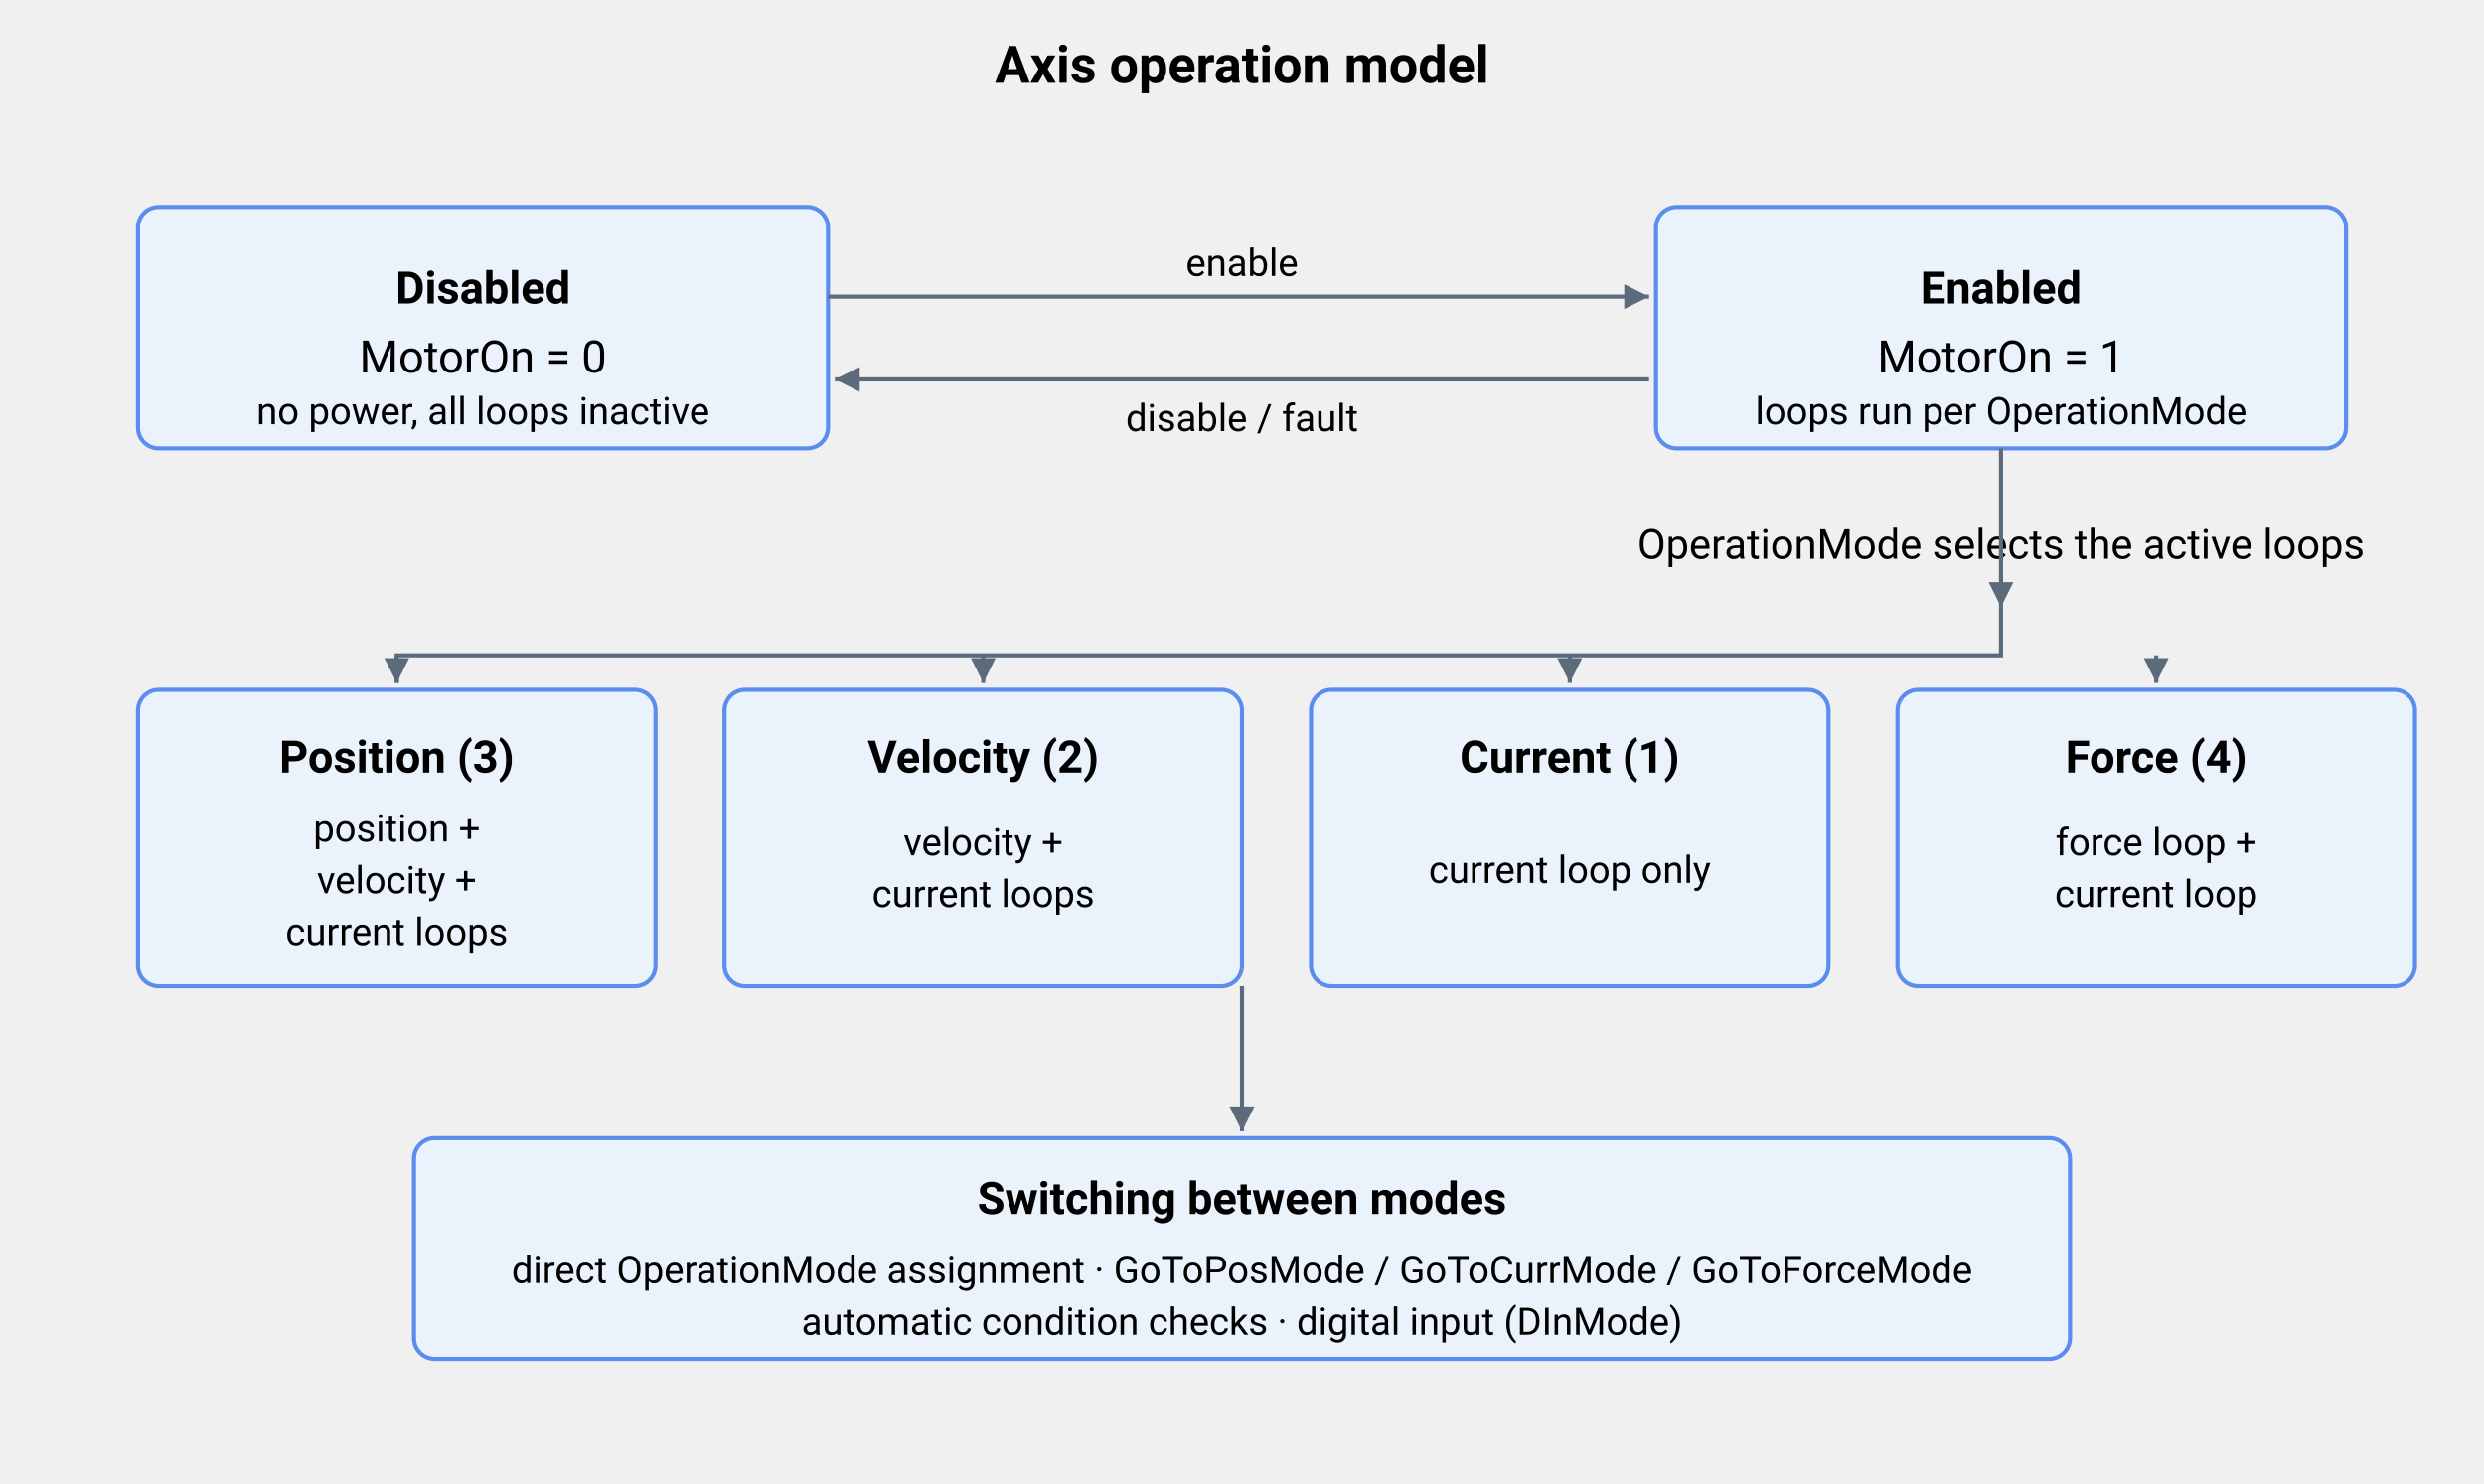
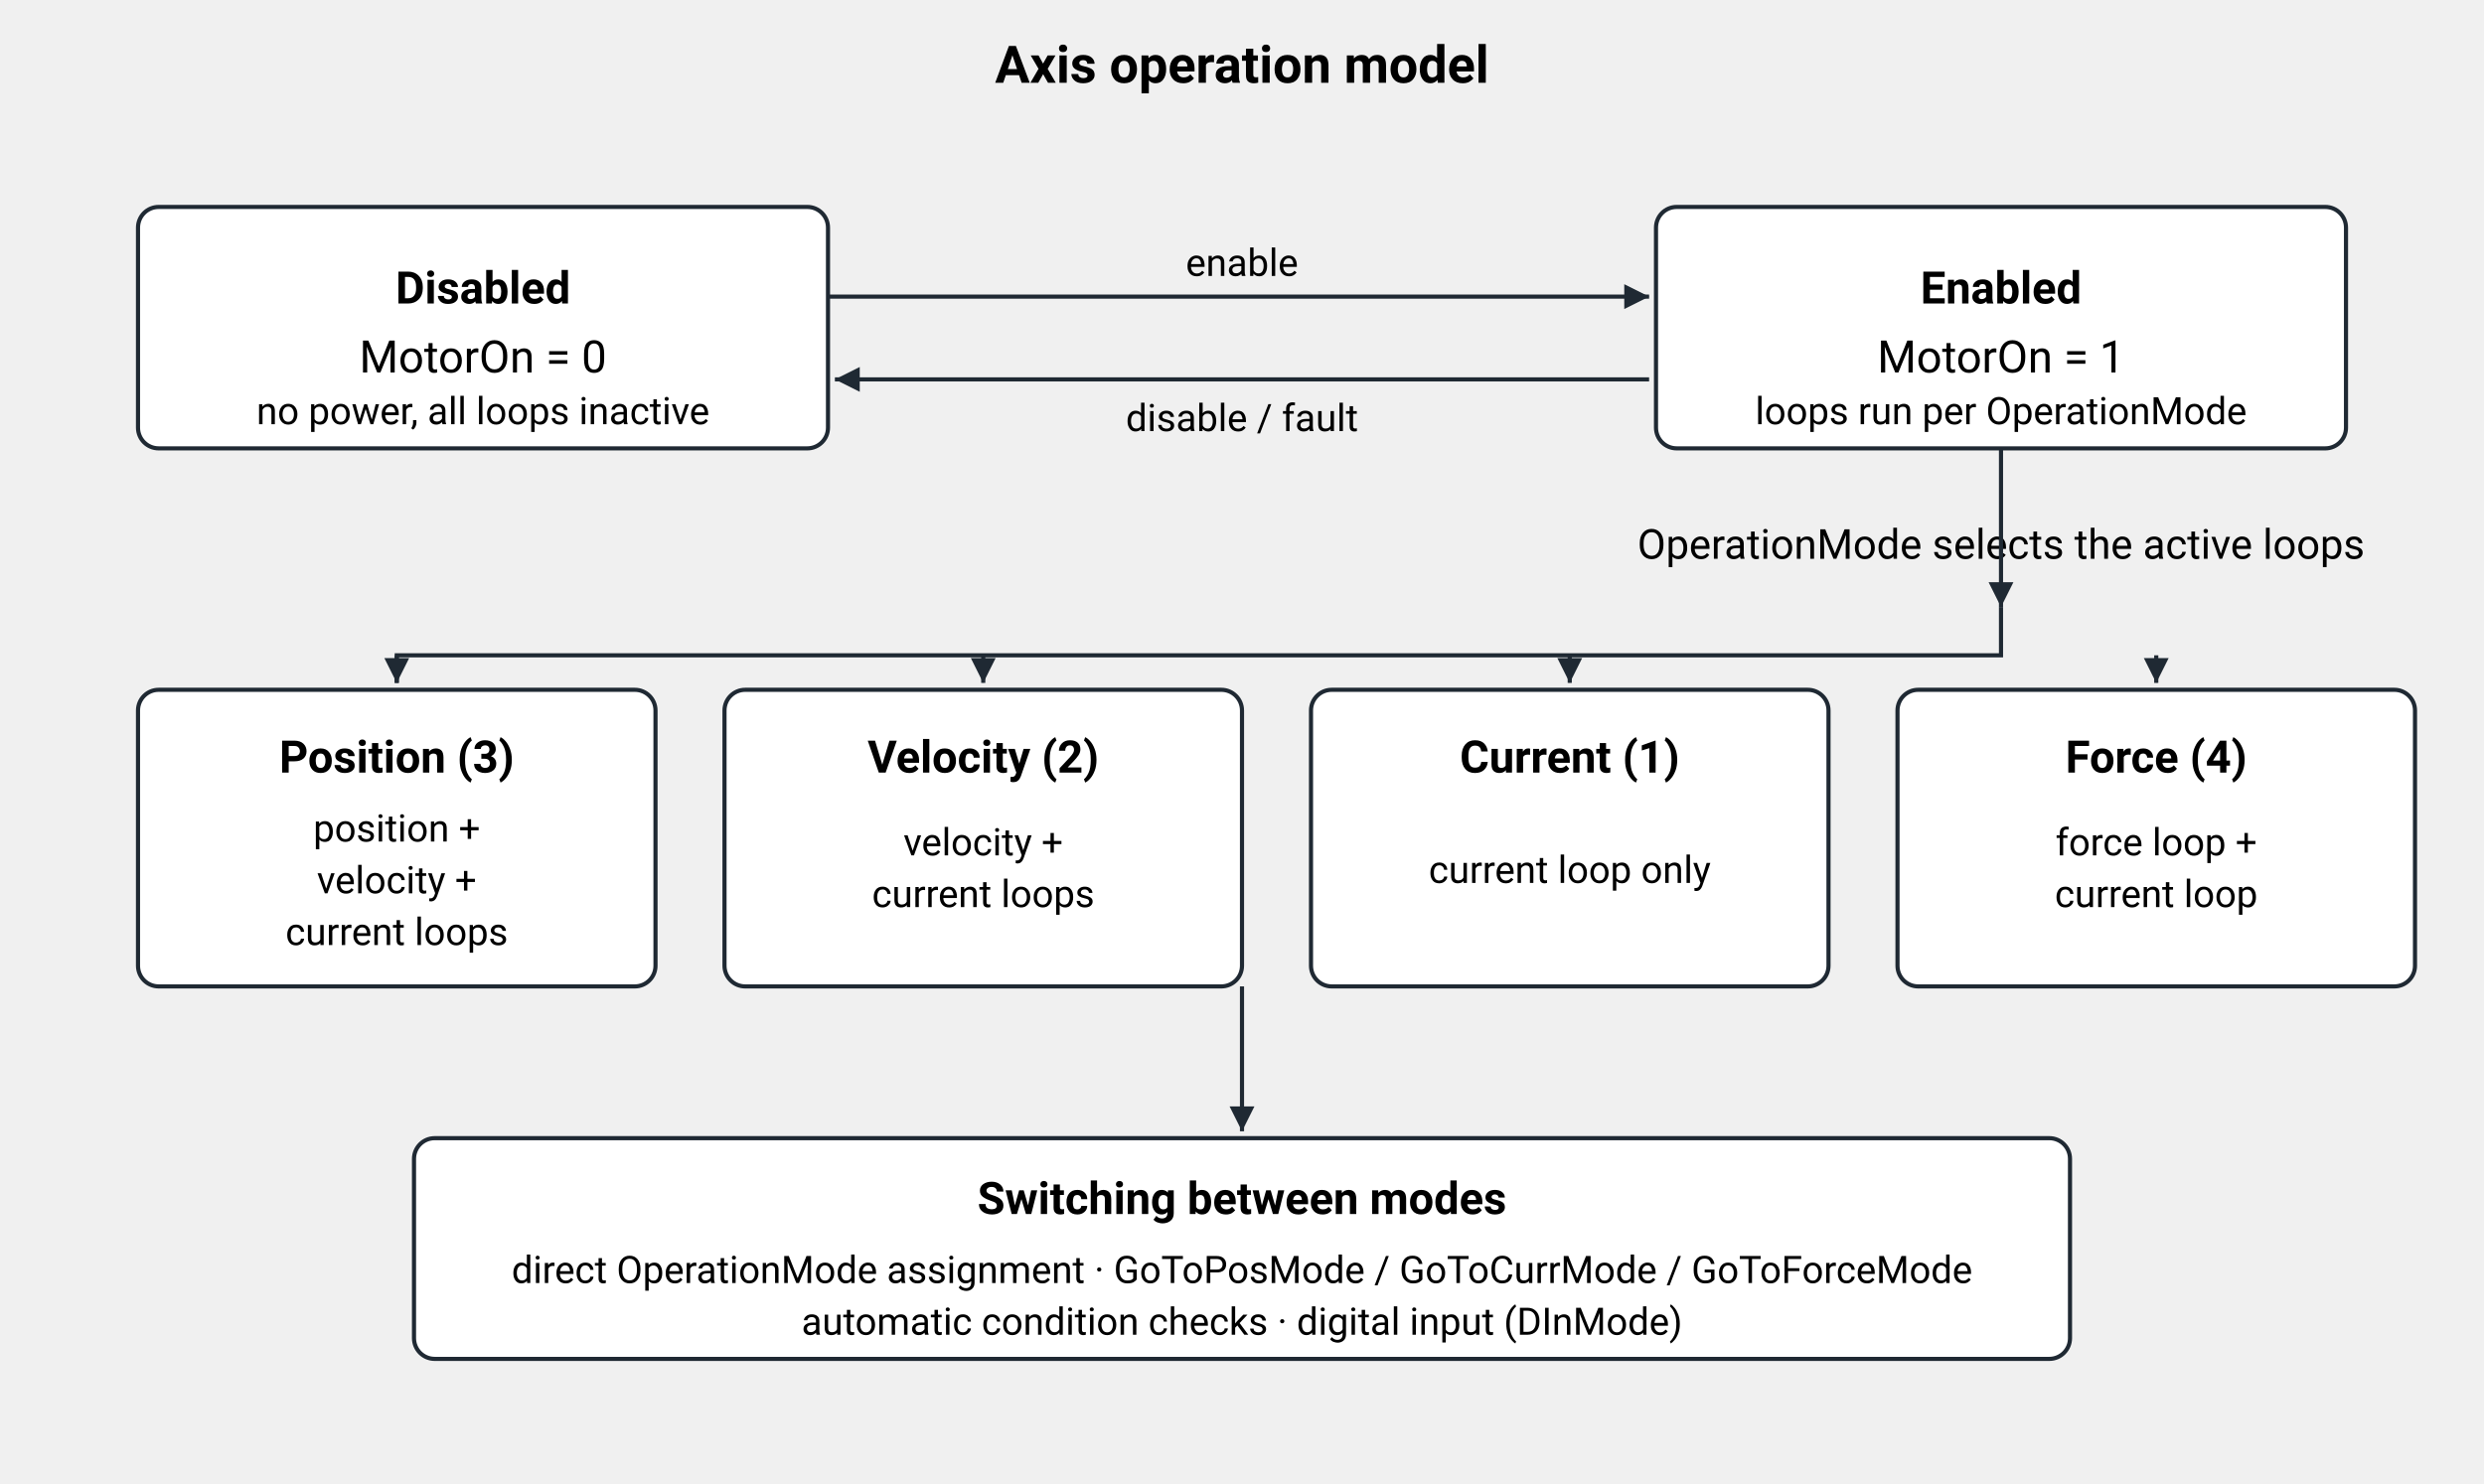
<svg xmlns="http://www.w3.org/2000/svg" width="720" height="430" viewBox="0 0 720 430" role="img" aria-label="Axis operation model. An axis is Disabled (MotorOn = 0) or Enabled (MotorOn = 1). When Enabled, OperationMode picks the active loops: Position (3) runs position, velocity, and current loops; Velocity (2) runs velocity and current; Current (1) runs current only; Force (4) runs the force loop with the current loop. Switching uses direct OperationMode assignment, GoTo* keywords, condition checks, or a configured digital input." font-family="-apple-system,Segoe UI,Roboto,sans-serif" font-size="13">
  <defs>
    <marker id="arrow" markerWidth="8" markerHeight="8" refX="6" refY="3" orient="auto">
-       <path d="M0,0 L6,3 L0,6 Z" fill="#5b6b7b" />
+       <path d="M0,0 L6,3 L0,6 Z" fill="#1f2933" />
    </marker>
  </defs>
  <text x="360" y="24" text-anchor="middle" font-size="15" font-weight="bold">Axis operation model</text>
-   <rect x="40" y="60" width="200" height="70" rx="6" fill="#eaf2fb" stroke="#5b8def" stroke-width="1.2" />
+   <rect x="40" y="60" width="200" height="70" rx="6" fill="#ffffff" stroke="#1f2933" stroke-width="1.2" />
  <text x="140" y="88" text-anchor="middle" font-weight="bold">Disabled</text>
  <text x="140" y="108" text-anchor="middle">MotorOn = 0</text>
  <text x="140" y="123" text-anchor="middle" font-size="11">no power, all loops inactive</text>
-   <rect x="480" y="60" width="200" height="70" rx="6" fill="#eaf2fb" stroke="#5b8def" stroke-width="1.2" />
+   <rect x="480" y="60" width="200" height="70" rx="6" fill="#ffffff" stroke="#1f2933" stroke-width="1.2" />
  <text x="580" y="88" text-anchor="middle" font-weight="bold">Enabled</text>
  <text x="580" y="108" text-anchor="middle">MotorOn = 1</text>
  <text x="580" y="123" text-anchor="middle" font-size="11">loops run per OperationMode</text>
-   <path d="M240,86 L478,86" fill="none" stroke="#5b6b7b" stroke-width="1.2" marker-end="url(#arrow)" />
+   <path d="M240,86 L478,86" fill="none" stroke="#1f2933" stroke-width="1.2" marker-end="url(#arrow)" />
  <text x="360" y="80" text-anchor="middle" font-size="11">enable</text>
-   <path d="M478,110 L242,110" fill="none" stroke="#5b6b7b" stroke-width="1.2" marker-end="url(#arrow)" />
+   <path d="M478,110 L242,110" fill="none" stroke="#1f2933" stroke-width="1.2" marker-end="url(#arrow)" />
  <text x="360" y="125" text-anchor="middle" font-size="11">disable / fault</text>
  <text x="580" y="162" text-anchor="middle" font-size="12">OperationMode selects the active loops</text>
-   <path d="M580,130 L580,176" fill="none" stroke="#5b6b7b" stroke-width="1.2" marker-end="url(#arrow)" />
-   <rect x="40" y="200" width="150" height="86" rx="6" fill="#eaf2fb" stroke="#5b8def" stroke-width="1.2" />
+   <path d="M580,130 L580,176" fill="none" stroke="#1f2933" stroke-width="1.2" marker-end="url(#arrow)" />
+   <rect x="40" y="200" width="150" height="86" rx="6" fill="#ffffff" stroke="#1f2933" stroke-width="1.2" />
  <text x="115" y="224" text-anchor="middle" font-weight="bold">Position (3)</text>
  <text x="115" y="244" text-anchor="middle" font-size="11">position +</text>
  <text x="115" y="259" text-anchor="middle" font-size="11">velocity +</text>
  <text x="115" y="274" text-anchor="middle" font-size="11">current loops</text>
-   <rect x="210" y="200" width="150" height="86" rx="6" fill="#eaf2fb" stroke="#5b8def" stroke-width="1.2" />
+   <rect x="210" y="200" width="150" height="86" rx="6" fill="#ffffff" stroke="#1f2933" stroke-width="1.2" />
  <text x="285" y="224" text-anchor="middle" font-weight="bold">Velocity (2)</text>
  <text x="285" y="248" text-anchor="middle" font-size="11">velocity +</text>
  <text x="285" y="263" text-anchor="middle" font-size="11">current loops</text>
-   <rect x="380" y="200" width="150" height="86" rx="6" fill="#eaf2fb" stroke="#5b8def" stroke-width="1.2" />
+   <rect x="380" y="200" width="150" height="86" rx="6" fill="#ffffff" stroke="#1f2933" stroke-width="1.2" />
  <text x="455" y="224" text-anchor="middle" font-weight="bold">Current (1)</text>
  <text x="455" y="256" text-anchor="middle" font-size="11">current loop only</text>
-   <rect x="550" y="200" width="150" height="86" rx="6" fill="#eaf2fb" stroke="#5b8def" stroke-width="1.2" />
+   <rect x="550" y="200" width="150" height="86" rx="6" fill="#ffffff" stroke="#1f2933" stroke-width="1.2" />
  <text x="625" y="224" text-anchor="middle" font-weight="bold">Force (4)</text>
  <text x="625" y="248" text-anchor="middle" font-size="11">force loop +</text>
  <text x="625" y="263" text-anchor="middle" font-size="11">current loop</text>
-   <path d="M580,176 L580,190 L115,190 L115,198" fill="none" stroke="#5b6b7b" stroke-width="1.2" />
-   <path d="M285,190 L285,198" fill="none" stroke="#5b6b7b" stroke-width="1.2" marker-end="url(#arrow)" />
-   <path d="M455,190 L455,198" fill="none" stroke="#5b6b7b" stroke-width="1.2" marker-end="url(#arrow)" />
-   <path d="M625,190 L625,198" fill="none" stroke="#5b6b7b" stroke-width="1.2" marker-end="url(#arrow)" />
-   <path d="M115,190 L115,198" fill="none" stroke="#5b6b7b" stroke-width="1.2" marker-end="url(#arrow)" />
-   <rect x="120" y="330" width="480" height="64" rx="6" fill="#eaf2fb" stroke="#5b8def" stroke-width="1.2" />
+   <path d="M580,176 L580,190 L115,190 L115,198" fill="none" stroke="#1f2933" stroke-width="1.2" />
+   <path d="M285,190 L285,198" fill="none" stroke="#1f2933" stroke-width="1.2" marker-end="url(#arrow)" />
+   <path d="M455,190 L455,198" fill="none" stroke="#1f2933" stroke-width="1.2" marker-end="url(#arrow)" />
+   <path d="M625,190 L625,198" fill="none" stroke="#1f2933" stroke-width="1.2" marker-end="url(#arrow)" />
+   <path d="M115,190 L115,198" fill="none" stroke="#1f2933" stroke-width="1.2" marker-end="url(#arrow)" />
+   <rect x="120" y="330" width="480" height="64" rx="6" fill="#ffffff" stroke="#1f2933" stroke-width="1.2" />
  <text x="360" y="352" text-anchor="middle" font-weight="bold">Switching between modes</text>
  <text x="360" y="372" text-anchor="middle" font-size="11">direct OperationMode assignment · GoToPosMode / GoToCurrMode / GoToForceMode</text>
  <text x="360" y="387" text-anchor="middle" font-size="11">automatic condition checks · digital input (DInMode)</text>
-   <path d="M360,286 L360,328" fill="none" stroke="#5b6b7b" stroke-width="1.2" marker-end="url(#arrow)" />
+   <path d="M360,286 L360,328" fill="none" stroke="#1f2933" stroke-width="1.2" marker-end="url(#arrow)" />
</svg>
